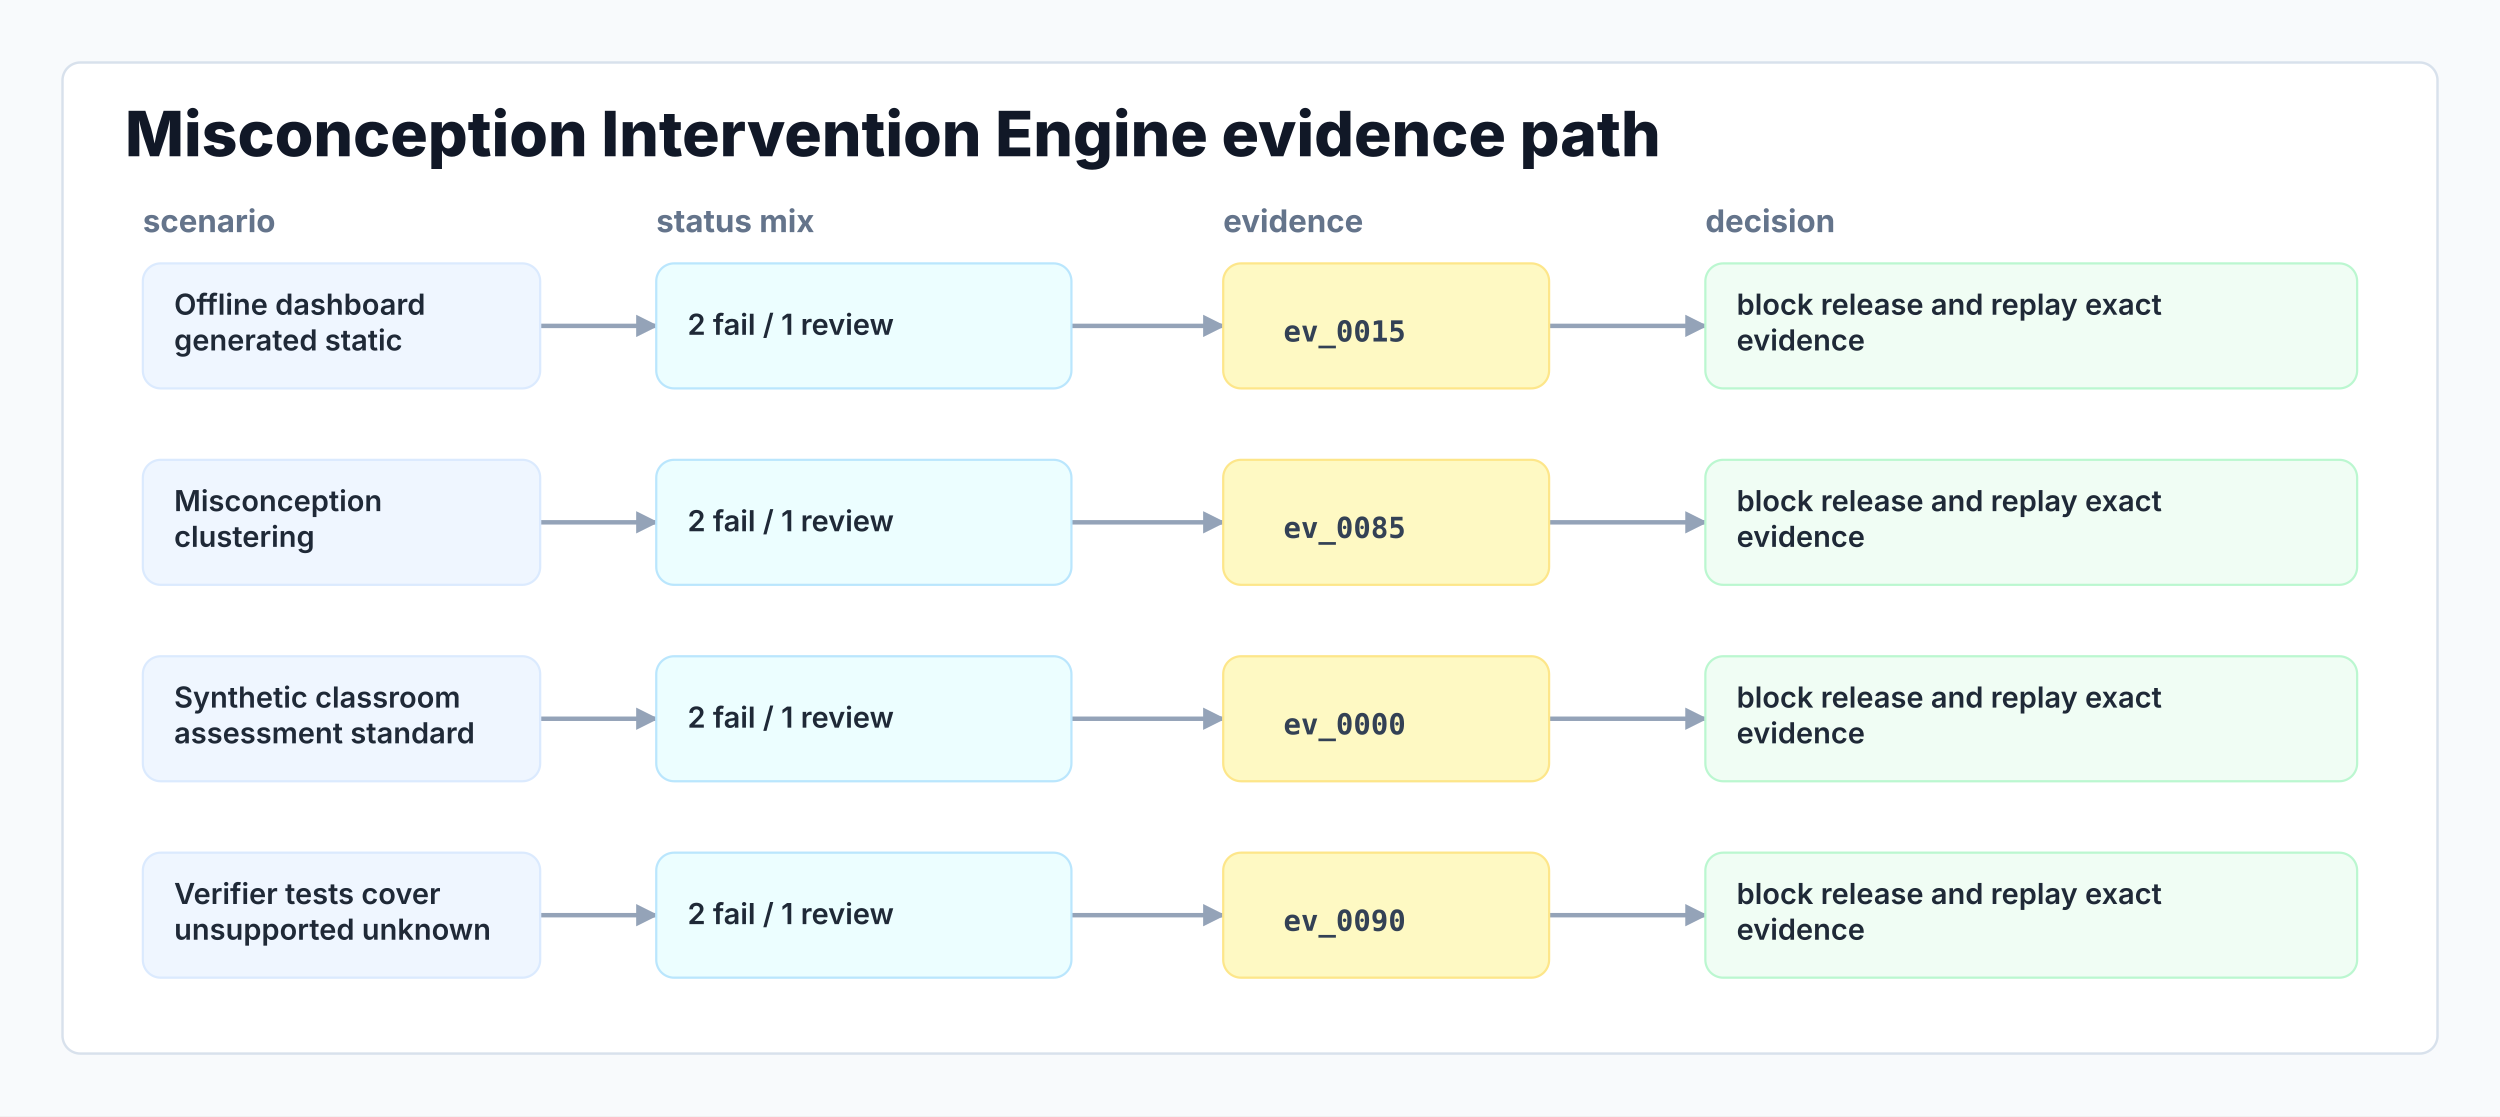
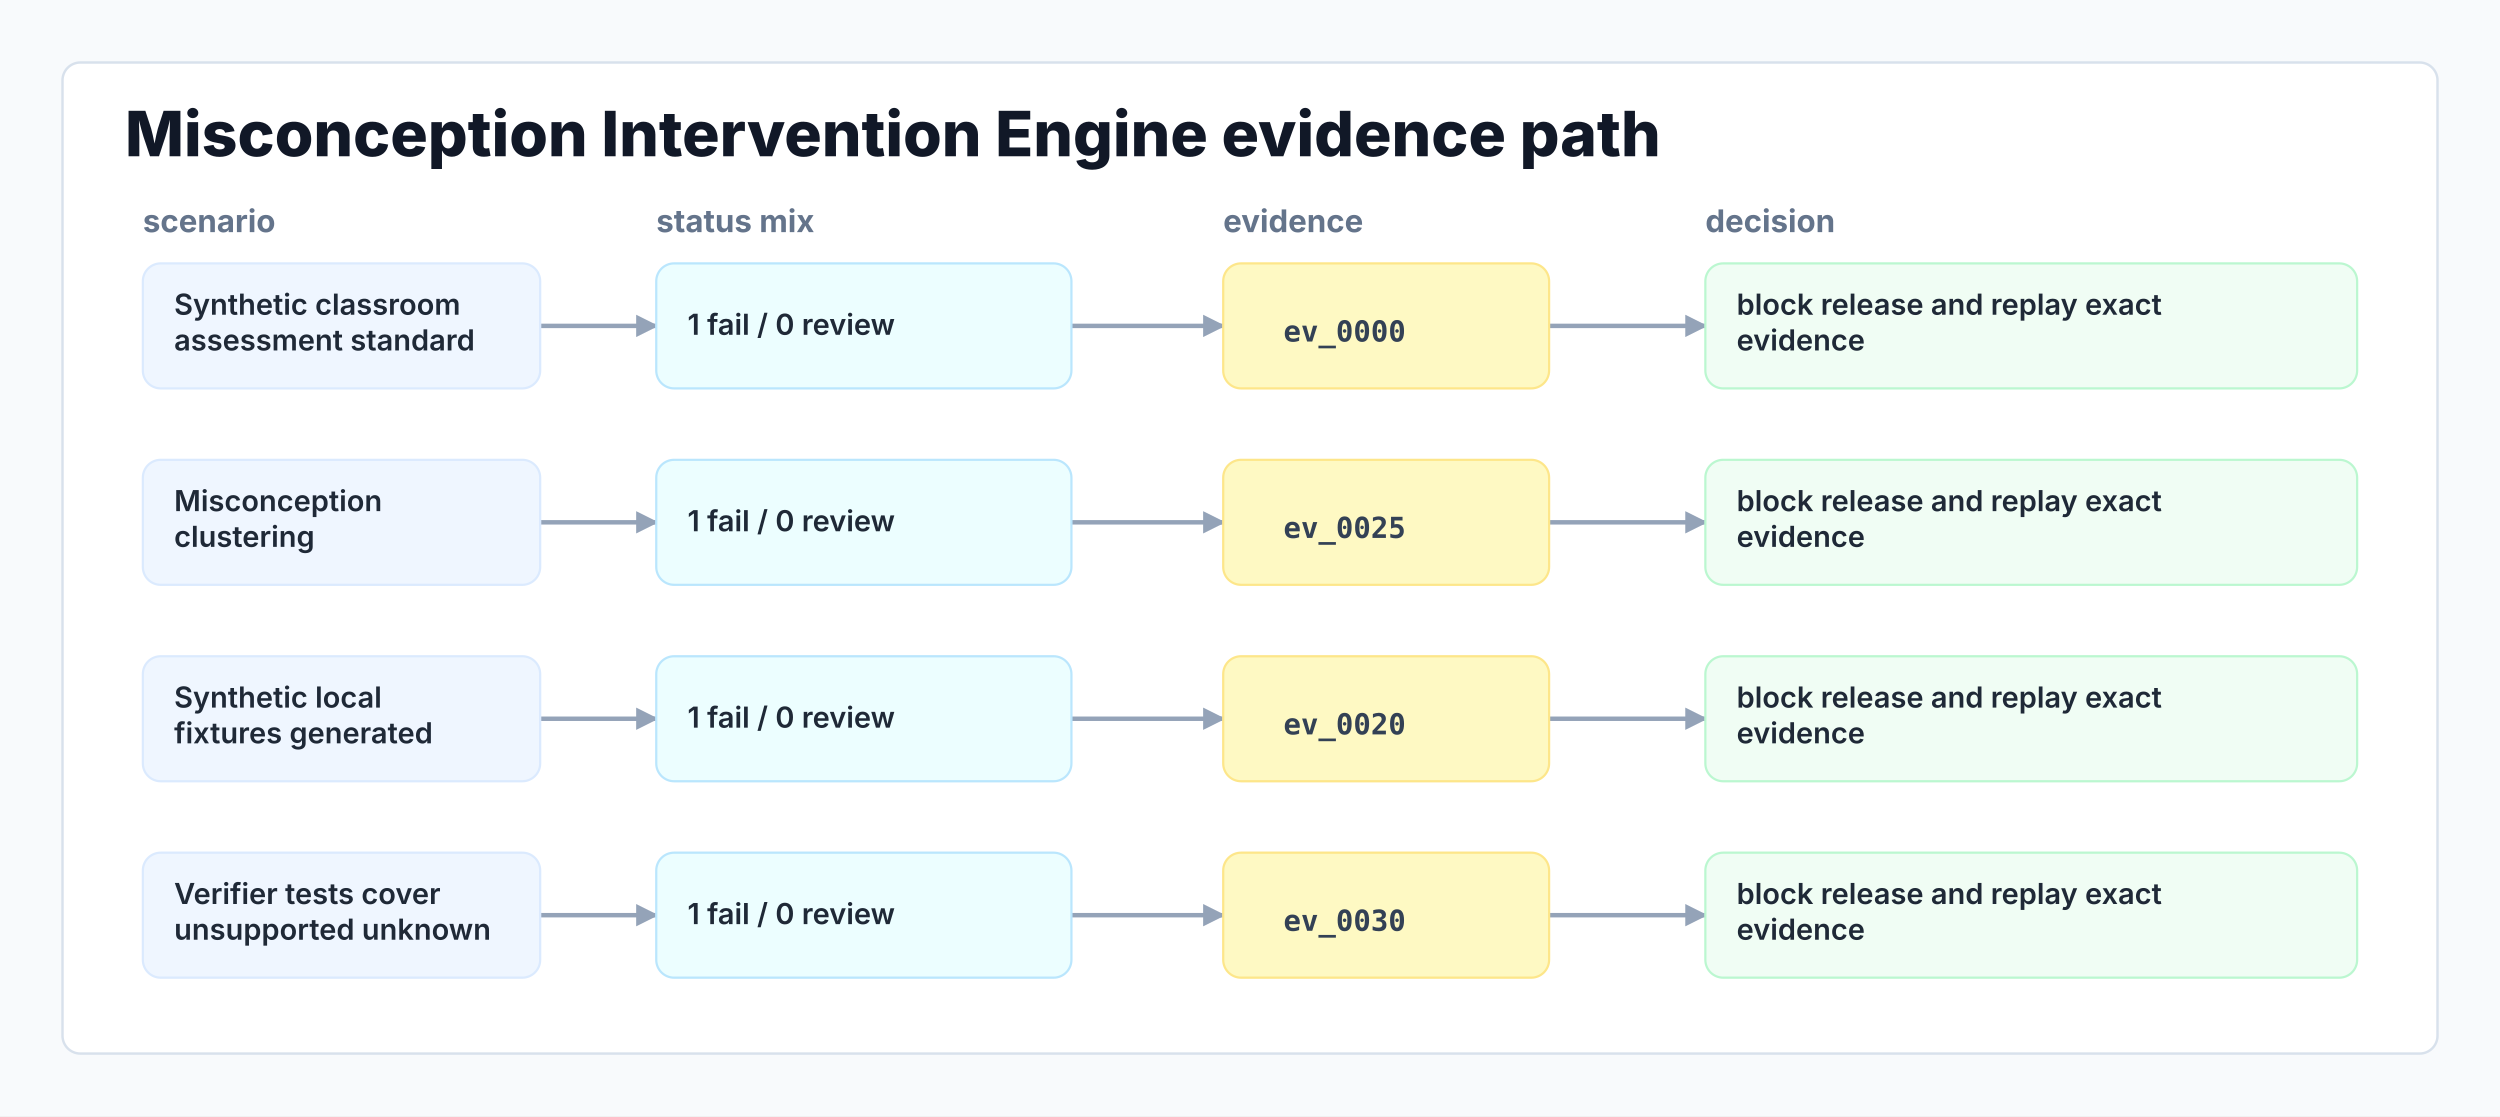
<svg xmlns="http://www.w3.org/2000/svg" width="1120" height="500" viewBox="0 0 1120 500" role="img" aria-label="Misconception Intervention Engine evidence map">
  <defs>
    <style>
      .bg { fill:#f8fafc; }
      .panel { fill:#ffffff; stroke:#d8e1ec; stroke-width:1.1; }
      .title { font:760 28px -apple-system,BlinkMacSystemFont,"Segoe UI",sans-serif; fill:#111827; }
      .node { font:620 13px -apple-system,BlinkMacSystemFont,"Segoe UI",sans-serif; fill:#1f2937; }
      .head { font:700 14px -apple-system,BlinkMacSystemFont,"Segoe UI",sans-serif; fill:#64748b; }
      .mono { font:720 13px ui-monospace,SFMono-Regular,Menlo,monospace; fill:#334155; }
      .edge { stroke:#94a3b8; stroke-width:2; fill:none; marker-end:url(#arrow); }
      .lane { fill:#eff6ff; stroke:#dbeafe; }
      .failure { fill:#ecfeff; stroke:#bae6fd; }
      .evidencebox { fill:#fef9c3; stroke:#fde68a; }
      .actionbox { fill:#f0fdf4; stroke:#bbf7d0; }
    </style>
    <marker id="arrow" viewBox="0 0 10 10" refX="9" refY="5" markerWidth="5" markerHeight="5" orient="auto-start-reverse">
      <path d="M 0 0 L 10 5 L 0 10 z" fill="#94a3b8" />
    </marker>
  </defs>
  <rect class="bg" width="1120" height="500" />
  <rect class="panel" x="28" y="28" width="1064" height="444" rx="8" />
  <text x="56" y="70" class="title">Misconception Intervention Engine evidence path</text>
  <text x="64" y="104" class="head">scenario</text>
  <text x="294" y="104" class="head">status mix</text>
  <text x="548" y="104" class="head">evidence</text>
  <text x="764" y="104" class="head">decision</text>
  <path d="M242 146 L294 146" class="edge" />
  <path d="M480 146 L548 146" class="edge" />
  <path d="M694 146 L764 146" class="edge" />
  <path d="M242 234 L294 234" class="edge" />
  <path d="M480 234 L548 234" class="edge" />
  <path d="M694 234 L764 234" class="edge" />
  <path d="M242 322 L294 322" class="edge" />
  <path d="M480 322 L548 322" class="edge" />
  <path d="M694 322 L764 322" class="edge" />
  <path d="M242 410 L294 410" class="edge" />
  <path d="M480 410 L548 410" class="edge" />
  <path d="M694 410 L764 410" class="edge" />
  <rect class="lane" x="64" y="118" width="178" height="56" rx="8" />
  <text class="node" x="78" y="141">
-     <tspan x="78" dy="0">Offline dashboard</tspan>
-     <tspan x="78" dy="16">generated static</tspan>
+     <tspan x="78" dy="0">Synthetic classroom</tspan>
+     <tspan x="78" dy="16">assessment standard</tspan>
  </text>
  <rect class="failure" x="294" y="118" width="186" height="56" rx="8" />
  <text class="node" x="308" y="150">
-     <tspan x="308" dy="0">2 fail / 1 review</tspan>
+     <tspan x="308" dy="0">1 fail / 0 review</tspan>
  </text>
  <rect class="evidencebox" x="548" y="118" width="146" height="56" rx="8" />
-   <text class="mono" x="575" y="153">ev_0015</text>
+   <text class="mono" x="575" y="153">ev_0000</text>
  <rect class="actionbox" x="764" y="118" width="292" height="56" rx="8" />
  <text class="node" x="778" y="141">
    <tspan x="778" dy="0">block release and replay exact</tspan>
    <tspan x="778" dy="16">evidence</tspan>
  </text>
  <rect class="lane" x="64" y="206" width="178" height="56" rx="8" />
  <text class="node" x="78" y="229">
    <tspan x="78" dy="0">Misconception</tspan>
    <tspan x="78" dy="16">clustering</tspan>
  </text>
  <rect class="failure" x="294" y="206" width="186" height="56" rx="8" />
  <text class="node" x="308" y="238">
-     <tspan x="308" dy="0">2 fail / 1 review</tspan>
+     <tspan x="308" dy="0">1 fail / 0 review</tspan>
  </text>
  <rect class="evidencebox" x="548" y="206" width="146" height="56" rx="8" />
-   <text class="mono" x="575" y="241">ev_0085</text>
+   <text class="mono" x="575" y="241">ev_0025</text>
  <rect class="actionbox" x="764" y="206" width="292" height="56" rx="8" />
  <text class="node" x="778" y="229">
    <tspan x="778" dy="0">block release and replay exact</tspan>
    <tspan x="778" dy="16">evidence</tspan>
  </text>
  <rect class="lane" x="64" y="294" width="178" height="56" rx="8" />
  <text class="node" x="78" y="317">
-     <tspan x="78" dy="0">Synthetic classroom</tspan>
-     <tspan x="78" dy="16">assessment standard</tspan>
+     <tspan x="78" dy="0">Synthetic local</tspan>
+     <tspan x="78" dy="16">fixtures generated</tspan>
  </text>
  <rect class="failure" x="294" y="294" width="186" height="56" rx="8" />
  <text class="node" x="308" y="326">
-     <tspan x="308" dy="0">2 fail / 1 review</tspan>
+     <tspan x="308" dy="0">1 fail / 0 review</tspan>
  </text>
  <rect class="evidencebox" x="548" y="294" width="146" height="56" rx="8" />
-   <text class="mono" x="575" y="329">ev_0000</text>
+   <text class="mono" x="575" y="329">ev_0020</text>
  <rect class="actionbox" x="764" y="294" width="292" height="56" rx="8" />
  <text class="node" x="778" y="317">
    <tspan x="778" dy="0">block release and replay exact</tspan>
    <tspan x="778" dy="16">evidence</tspan>
  </text>
  <rect class="lane" x="64" y="382" width="178" height="56" rx="8" />
  <text class="node" x="78" y="405">
    <tspan x="78" dy="0">Verifier tests cover</tspan>
    <tspan x="78" dy="16">unsupported unknown</tspan>
  </text>
  <rect class="failure" x="294" y="382" width="186" height="56" rx="8" />
  <text class="node" x="308" y="414">
-     <tspan x="308" dy="0">2 fail / 1 review</tspan>
+     <tspan x="308" dy="0">1 fail / 0 review</tspan>
  </text>
  <rect class="evidencebox" x="548" y="382" width="146" height="56" rx="8" />
-   <text class="mono" x="575" y="417">ev_0090</text>
+   <text class="mono" x="575" y="417">ev_0030</text>
  <rect class="actionbox" x="764" y="382" width="292" height="56" rx="8" />
  <text class="node" x="778" y="405">
    <tspan x="778" dy="0">block release and replay exact</tspan>
    <tspan x="778" dy="16">evidence</tspan>
  </text>
</svg>
